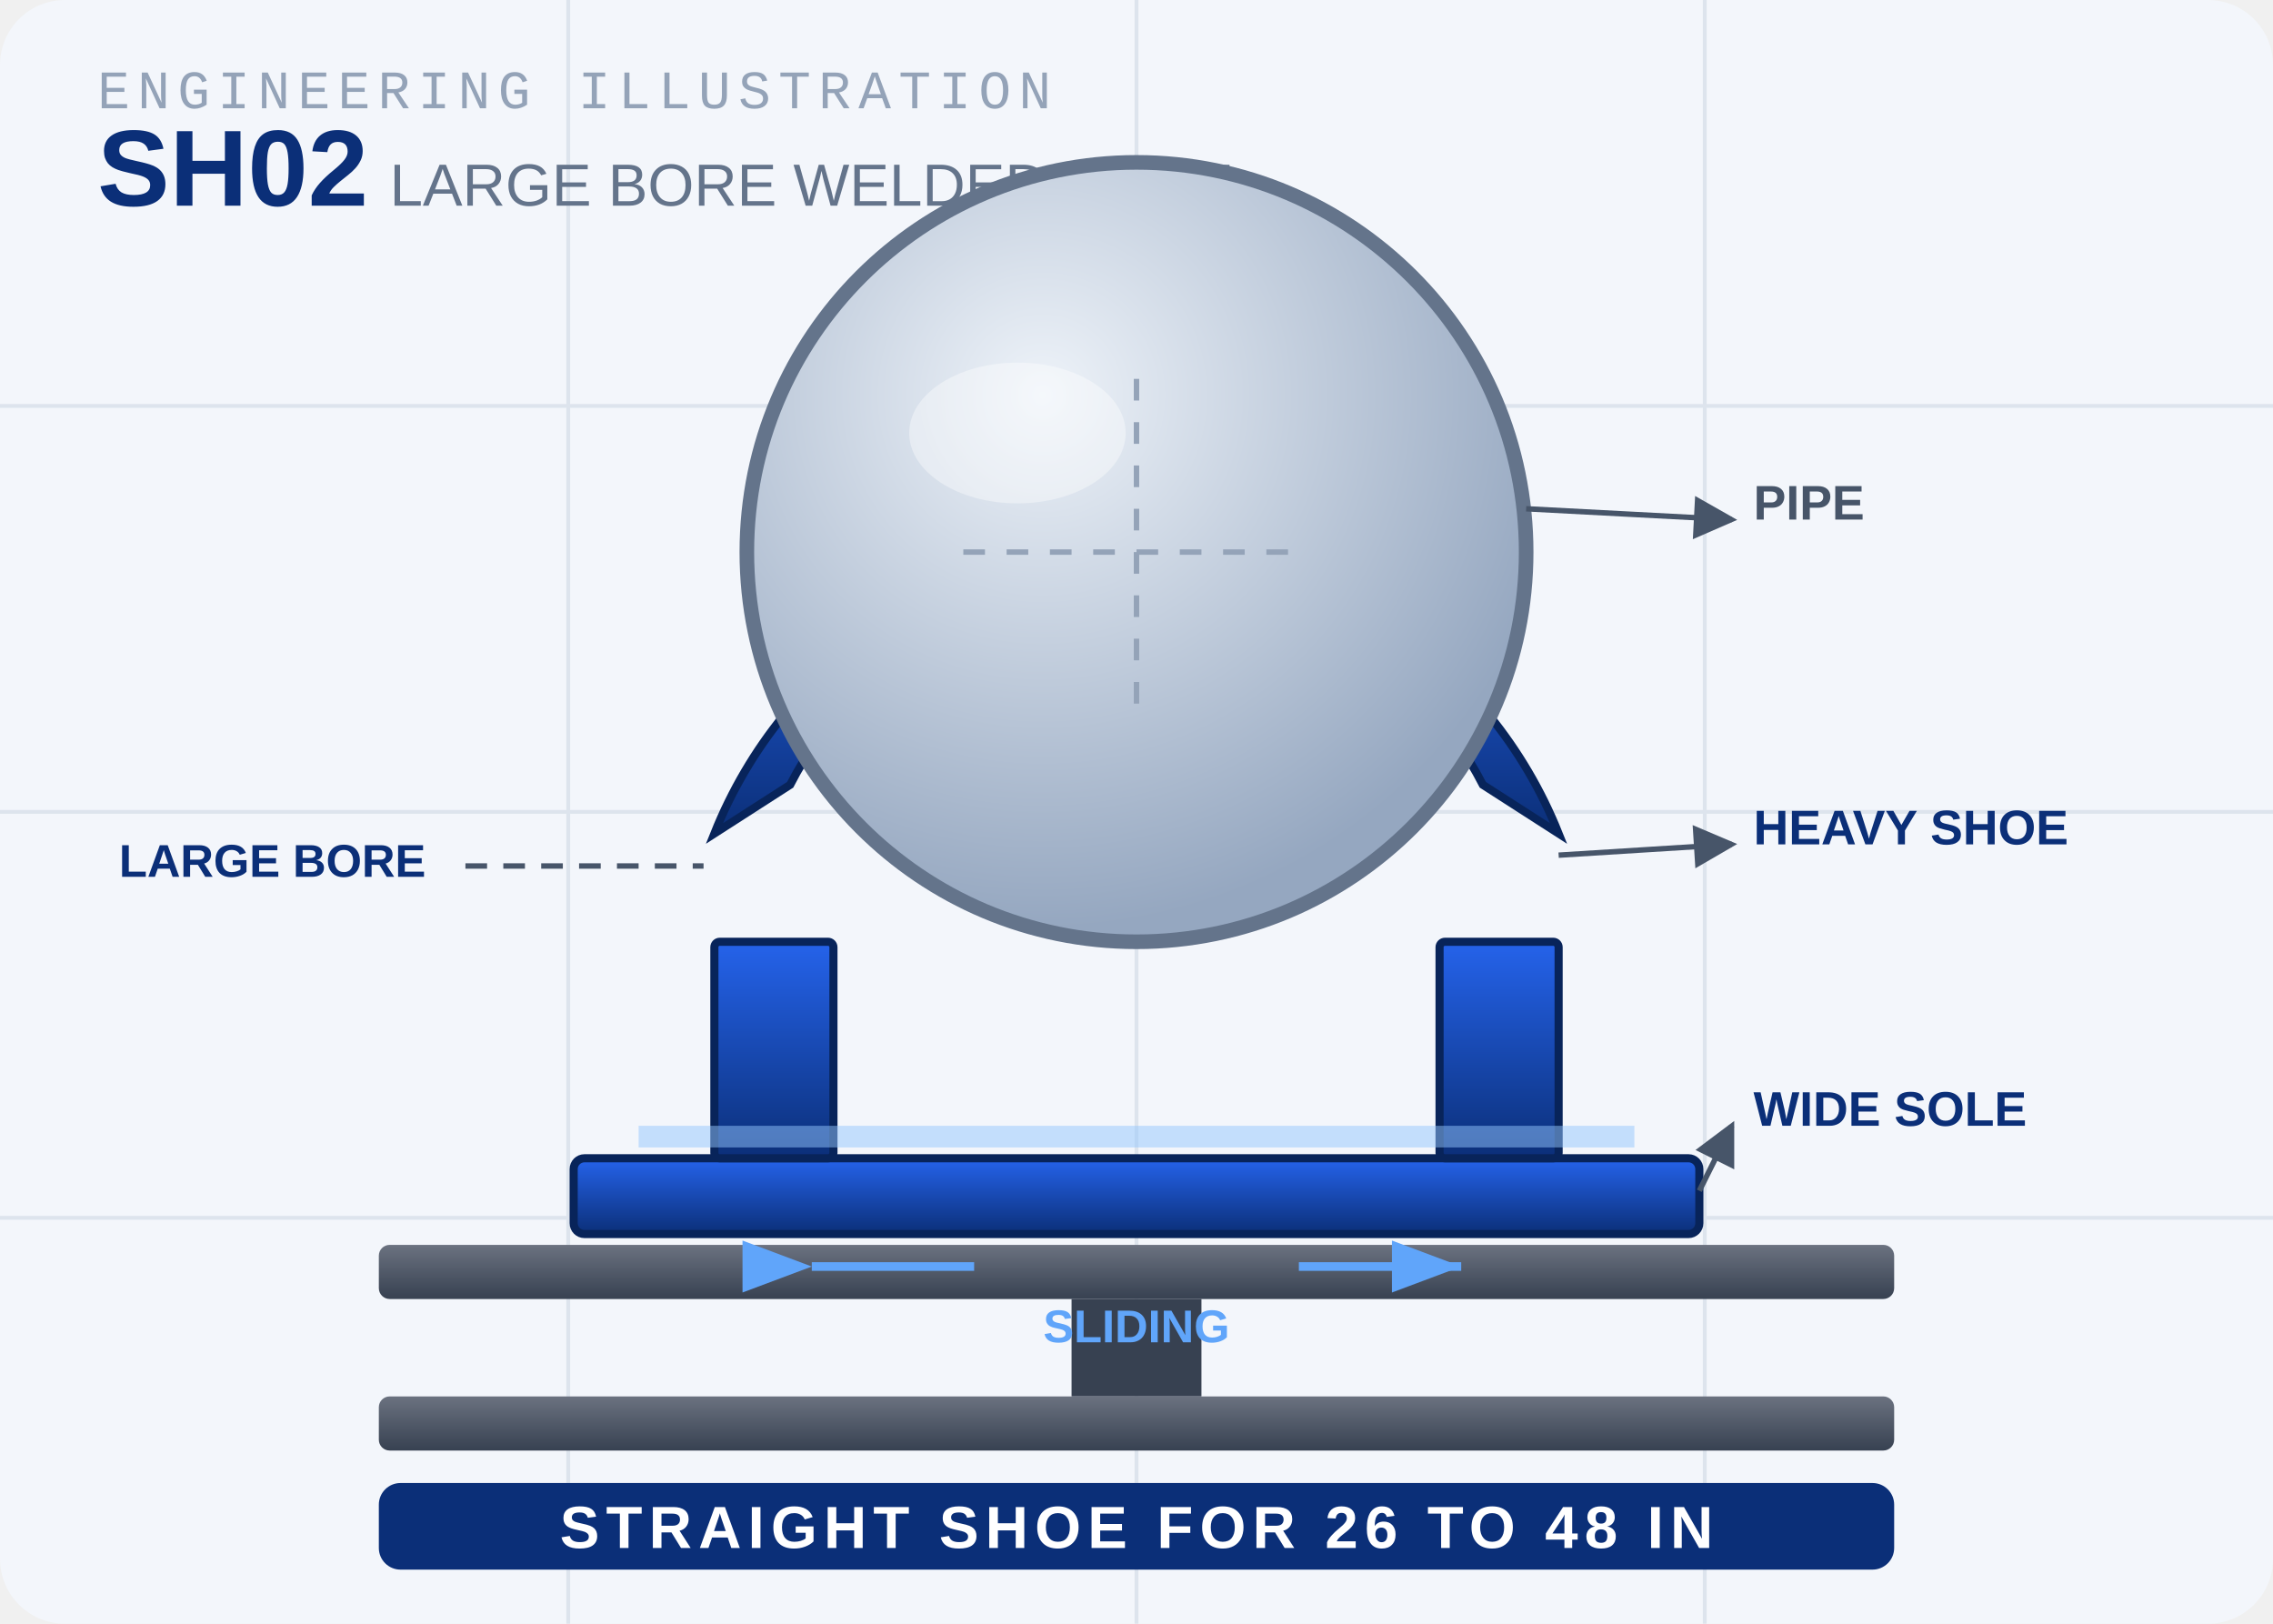
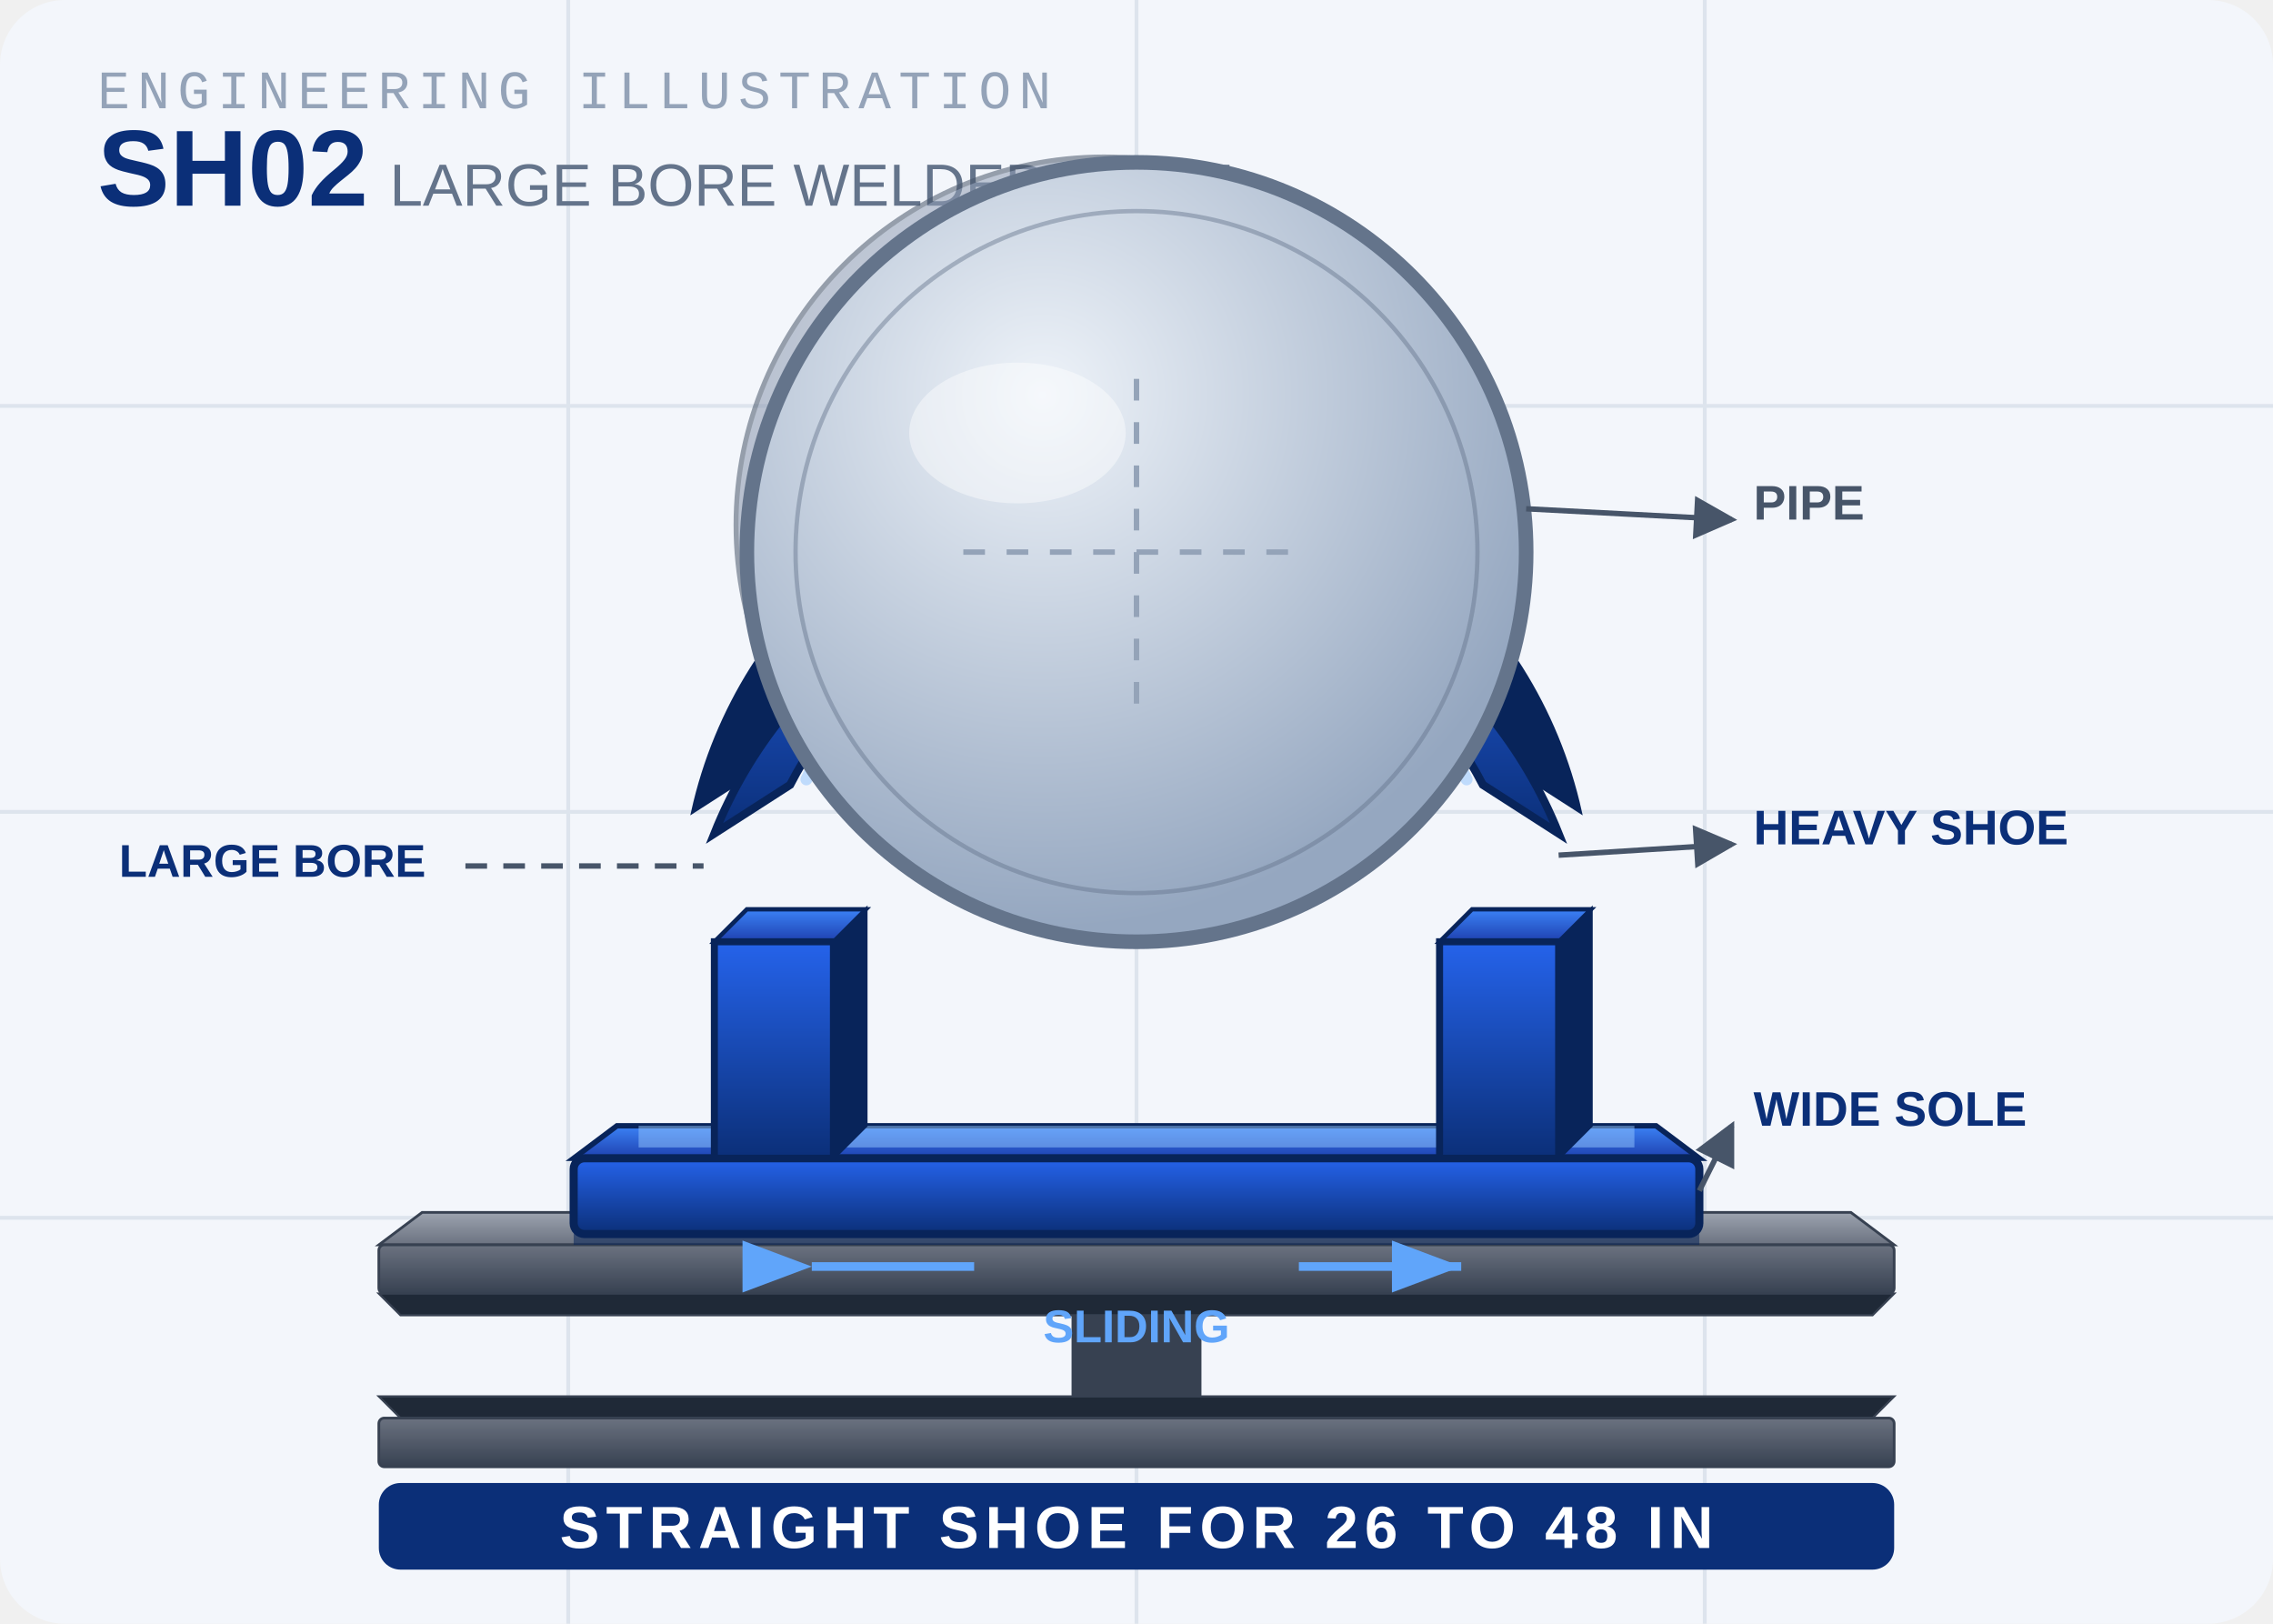
<svg xmlns="http://www.w3.org/2000/svg" viewBox="0 0 420 300">
  <defs>
    <radialGradient id="pipe" cx="38%" cy="30%" r="68%">
      <stop offset="0%" stop-color="#eef3f9" />
      <stop offset="100%" stop-color="#95a7c0" />
    </radialGradient>
+     <radialGradient id="pipe_back" cx="42%" cy="36%" r="65%">
+       <stop offset="0%" stop-color="#B8C4D9" />
+       <stop offset="100%" stop-color="#6B7A93" />
+     </radialGradient>
    <linearGradient id="steel" x1="0" y1="0" x2="0" y2="1">
      <stop offset="0%" stop-color="#6b7280" />
      <stop offset="100%" stop-color="#374151" />
    </linearGradient>
+     <linearGradient id="steel_top" x1="0" y1="0" x2="0" y2="1">
+       <stop offset="0%" stop-color="#9CA3AF" />
+       <stop offset="100%" stop-color="#6B7280" />
+     </linearGradient>
    <linearGradient id="shoe" x1="0" y1="0" x2="0" y2="1">
      <stop offset="0%" stop-color="#2563eb" />
      <stop offset="100%" stop-color="#0b2f78" />
+     </linearGradient>
+     <linearGradient id="shoe_top" x1="0" y1="0" x2="0" y2="1">
+       <stop offset="0%" stop-color="#3B82F6" />
+       <stop offset="100%" stop-color="#1E40AF" />
    </linearGradient>
    <marker id="arr" markerWidth="8" markerHeight="8" refX="7" refY="4" orient="auto">
      <path d="M0,0 L8,4 L0,8 z" fill="#475569" />
    </marker>
    <marker id="slideR" markerWidth="8" markerHeight="6" refX="8" refY="3" orient="auto">
      <path d="M0,0 L8,3 L0,6 z" fill="#60a5fa" />
    </marker>
    <marker id="slideL" markerWidth="8" markerHeight="6" refX="0" refY="3" orient="auto">
      <path d="M8,0 L0,3 L8,6 z" fill="#60a5fa" />
    </marker>
  </defs>
  <rect width="420" height="300" rx="12" fill="#f3f6fb" />
  <g opacity="0.55" stroke="#cbd5e1" stroke-width="0.7">
    <line x1="0" y1="75" x2="420" y2="75" />
    <line x1="0" y1="150" x2="420" y2="150" />
    <line x1="0" y1="225" x2="420" y2="225" />
    <line x1="105" y1="0" x2="105" y2="300" />
    <line x1="210" y1="0" x2="210" y2="300" />
    <line x1="315" y1="0" x2="315" y2="300" />
  </g>
  <text x="18" y="20" fill="#94a3b8" font-family="'Courier New', monospace" font-size="10" letter-spacing="1.4">ENGINEERING ILLUSTRATION</text>
  <text x="18" y="38" fill="#0b2f78" font-family="Arial, sans-serif" font-size="20" font-weight="700">SH02</text>
  <text x="72" y="38" fill="#64748b" font-family="Arial, sans-serif" font-size="11">LARGE BORE WELDED SHOE</text>
-   <rect x="70" y="230" width="280" height="10" rx="2" fill="url(#steel)" />
-   <rect x="198" y="240" width="24" height="18" fill="#374151" />
-   <rect x="70" y="258" width="280" height="10" rx="2" fill="url(#steel)" />
+   <polygon points="70,230 350,230 342,224 78,224" fill="url(#steel_top)" stroke="#374151" stroke-width="0.5" />
+   <rect x="70" y="230" width="280" height="9" rx="1" fill="url(#steel)" stroke="#374151" stroke-width="0.5" />
+   <polygon points="70,239 350,239 346,243 74,243" fill="#1F2937" stroke="#374151" stroke-width="0.4" />
+   <rect x="198" y="243" width="24" height="15" fill="#374151" />
+   <polygon points="70,258 350,258 346,262 74,262" fill="#1F2937" stroke="#374151" stroke-width="0.4" />
+   <rect x="70" y="262" width="280" height="9" rx="1" fill="url(#steel)" stroke="#374151" stroke-width="0.5" />
+   <polygon points="106,214 114,208 306,208 314,214" fill="url(#shoe_top)" stroke="#08245a" stroke-width="1" />
  <rect x="106" y="214" width="208" height="14" rx="2" fill="url(#shoe)" stroke="#08245a" stroke-width="1.5" />
-   <rect x="132" y="174" width="22" height="40" rx="1" fill="url(#shoe)" stroke="#08245a" stroke-width="1.5" />
-   <rect x="266" y="174" width="22" height="40" rx="1" fill="url(#shoe)" stroke="#08245a" stroke-width="1.5" />
-   <path d="M146,145 A72 72 0 0 1 274,145 L288,154 A84 84 0 0 0 132,154 Z" fill="url(#shoe)" stroke="#08245a" stroke-width="1.5" />
+   <rect x="106" y="228" width="208" height="2" fill="#08245a" opacity="0.55" />
  <rect x="118" y="208" width="184" height="4" fill="#93c5fd" opacity="0.5" />
+   <polygon points="132,174 154,174 160,168 138,168" fill="url(#shoe_top)" stroke="#08245a" stroke-width="0.8" />
+   <polygon points="154,174 160,168 160,208 154,214" fill="#08245a" stroke="#08245a" stroke-width="0.6" />
+   <rect x="132" y="174" width="22" height="40" fill="url(#shoe)" stroke="#08245a" stroke-width="1.3" />
+   <polygon points="266,174 288,174 294,168 272,168" fill="url(#shoe_top)" stroke="#08245a" stroke-width="0.8" />
+   <polygon points="288,174 294,168 294,208 288,214" fill="#08245a" stroke="#08245a" stroke-width="0.6" />
+   <rect x="266" y="174" width="22" height="40" fill="url(#shoe)" stroke="#08245a" stroke-width="1.3" />
+   <path d="M 142,141 A 72 72 0 0 1 278,141 L 292,150 A 84 84 0 0 0 128,150 Z" fill="#08245a" stroke="#08245a" stroke-width="0.6" />
+   <path d="M 146,145 A 72 72 0 0 1 274,145 L 288,154 A 84 84 0 0 0 132,154 Z" fill="url(#shoe)" stroke="#08245a" stroke-width="1.5" />
+   <path d="M 149,144 A 68 68 0 0 1 271,144" fill="none" stroke="rgba(147,197,253,0.55)" stroke-width="2.2" stroke-linecap="round" />
+   <circle cx="204" cy="97" r="68" fill="url(#pipe_back)" stroke="#475569" stroke-width="0.9" opacity="0.55" />
  <circle cx="210" cy="102" r="72" fill="url(#pipe)" stroke="#64748b" stroke-width="2.7" />
-   <ellipse cx="188" cy="80" rx="20" ry="13" fill="#ffffff" opacity="0.38" />
+   <circle cx="210" cy="102" r="63" fill="none" stroke="#64748b" stroke-width="0.8" opacity="0.45" />
+   <ellipse cx="188" cy="80" rx="20" ry="13" fill="#ffffff" opacity="0.42" />
  <line x1="210" y1="70" x2="210" y2="134" stroke="#94a3b8" stroke-dasharray="4 4" />
  <line x1="178" y1="102" x2="242" y2="102" stroke="#94a3b8" stroke-dasharray="4 4" />
  <line x1="180" y1="234" x2="150" y2="234" stroke="#60a5fa" stroke-width="1.6" marker-end="url(#slideL)" />
  <line x1="240" y1="234" x2="270" y2="234" stroke="#60a5fa" stroke-width="1.6" marker-end="url(#slideR)" />
  <text x="210" y="248" text-anchor="middle" fill="#60a5fa" font-family="Arial, sans-serif" font-size="8.5" font-weight="700">SLIDING</text>
  <text x="324" y="96" fill="#475569" font-family="Arial, sans-serif" font-size="9" font-weight="700">PIPE</text>
  <line x1="282" y1="94" x2="320" y2="96" stroke="#475569" stroke-width="1" marker-end="url(#arr)" />
  <text x="324" y="156" fill="#0b2f78" font-family="Arial, sans-serif" font-size="9" font-weight="700">HEAVY SHOE</text>
  <line x1="288" y1="158" x2="320" y2="156" stroke="#475569" stroke-width="1" marker-end="url(#arr)" />
  <text x="324" y="208" fill="#0b2f78" font-family="Arial, sans-serif" font-size="9" font-weight="700">WIDE SOLE</text>
  <line x1="314" y1="220" x2="320" y2="208" stroke="#475569" stroke-width="1" marker-end="url(#arr)" />
  <text x="22" y="162" fill="#0b2f78" font-family="Arial, sans-serif" font-size="8.5" font-weight="700">LARGE BORE</text>
  <line x1="86" y1="160" x2="130" y2="160" stroke="#475569" stroke-width="1" stroke-dasharray="4 3" />
  <rect x="70" y="274" width="280" height="16" rx="4" fill="#0b2f78" />
  <text x="210" y="286" text-anchor="middle" fill="#ffffff" font-family="Arial, sans-serif" font-size="11" font-weight="700" letter-spacing="1.2">STRAIGHT SHOE FOR 26 TO 48 IN</text>
</svg>
